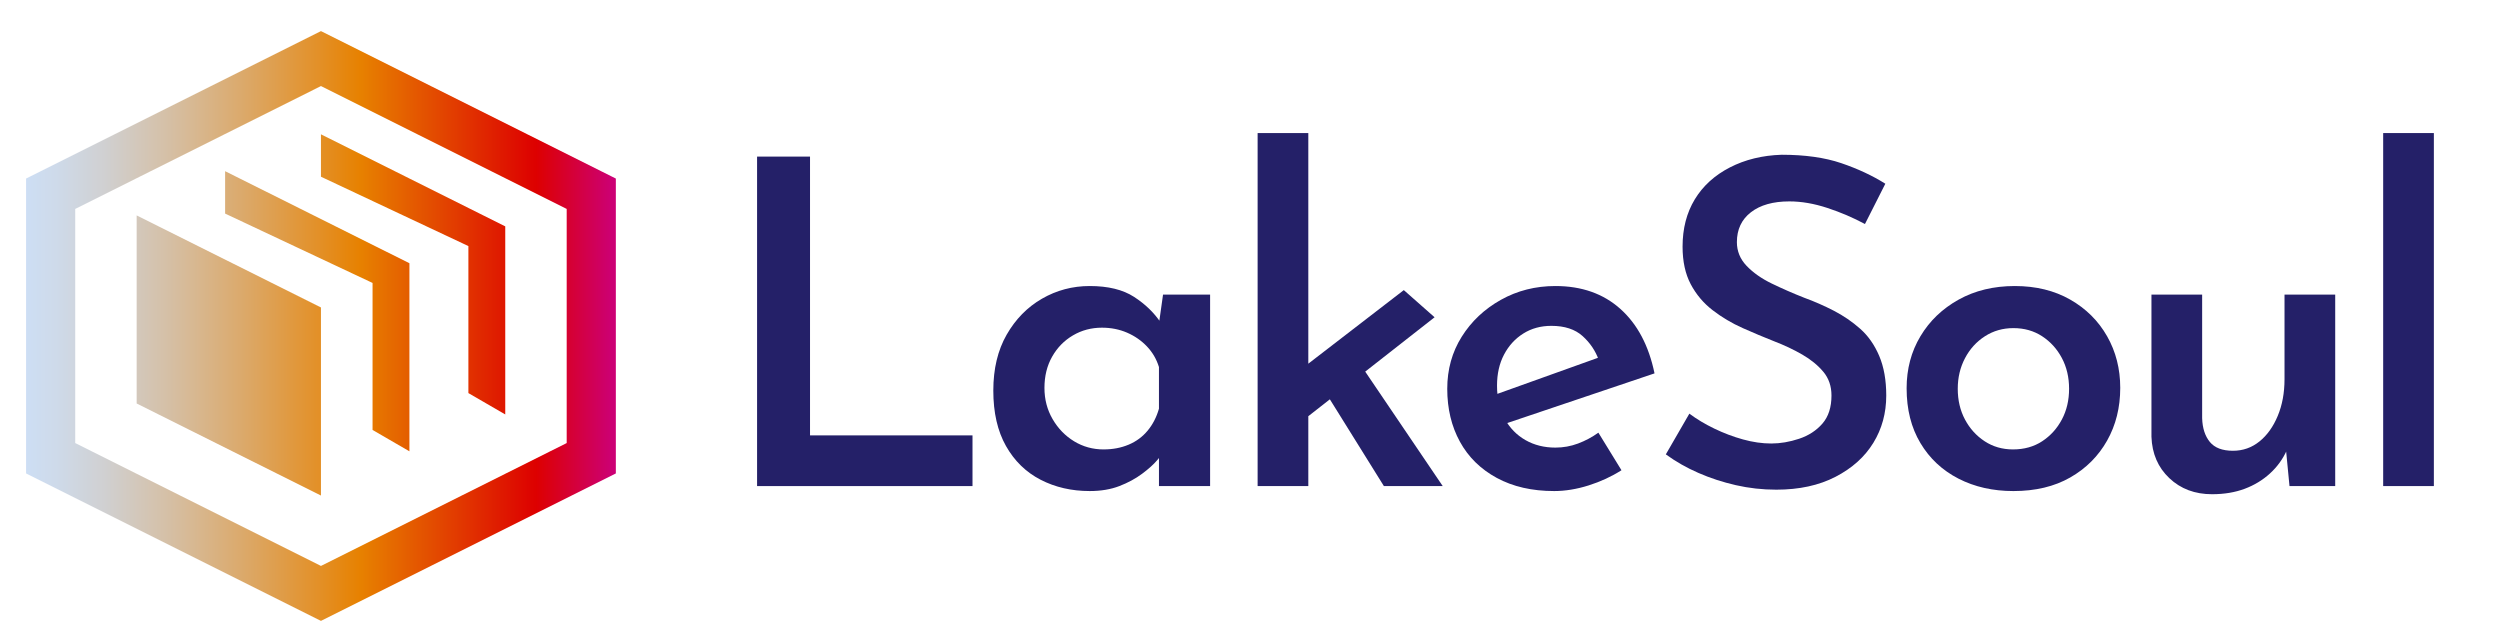
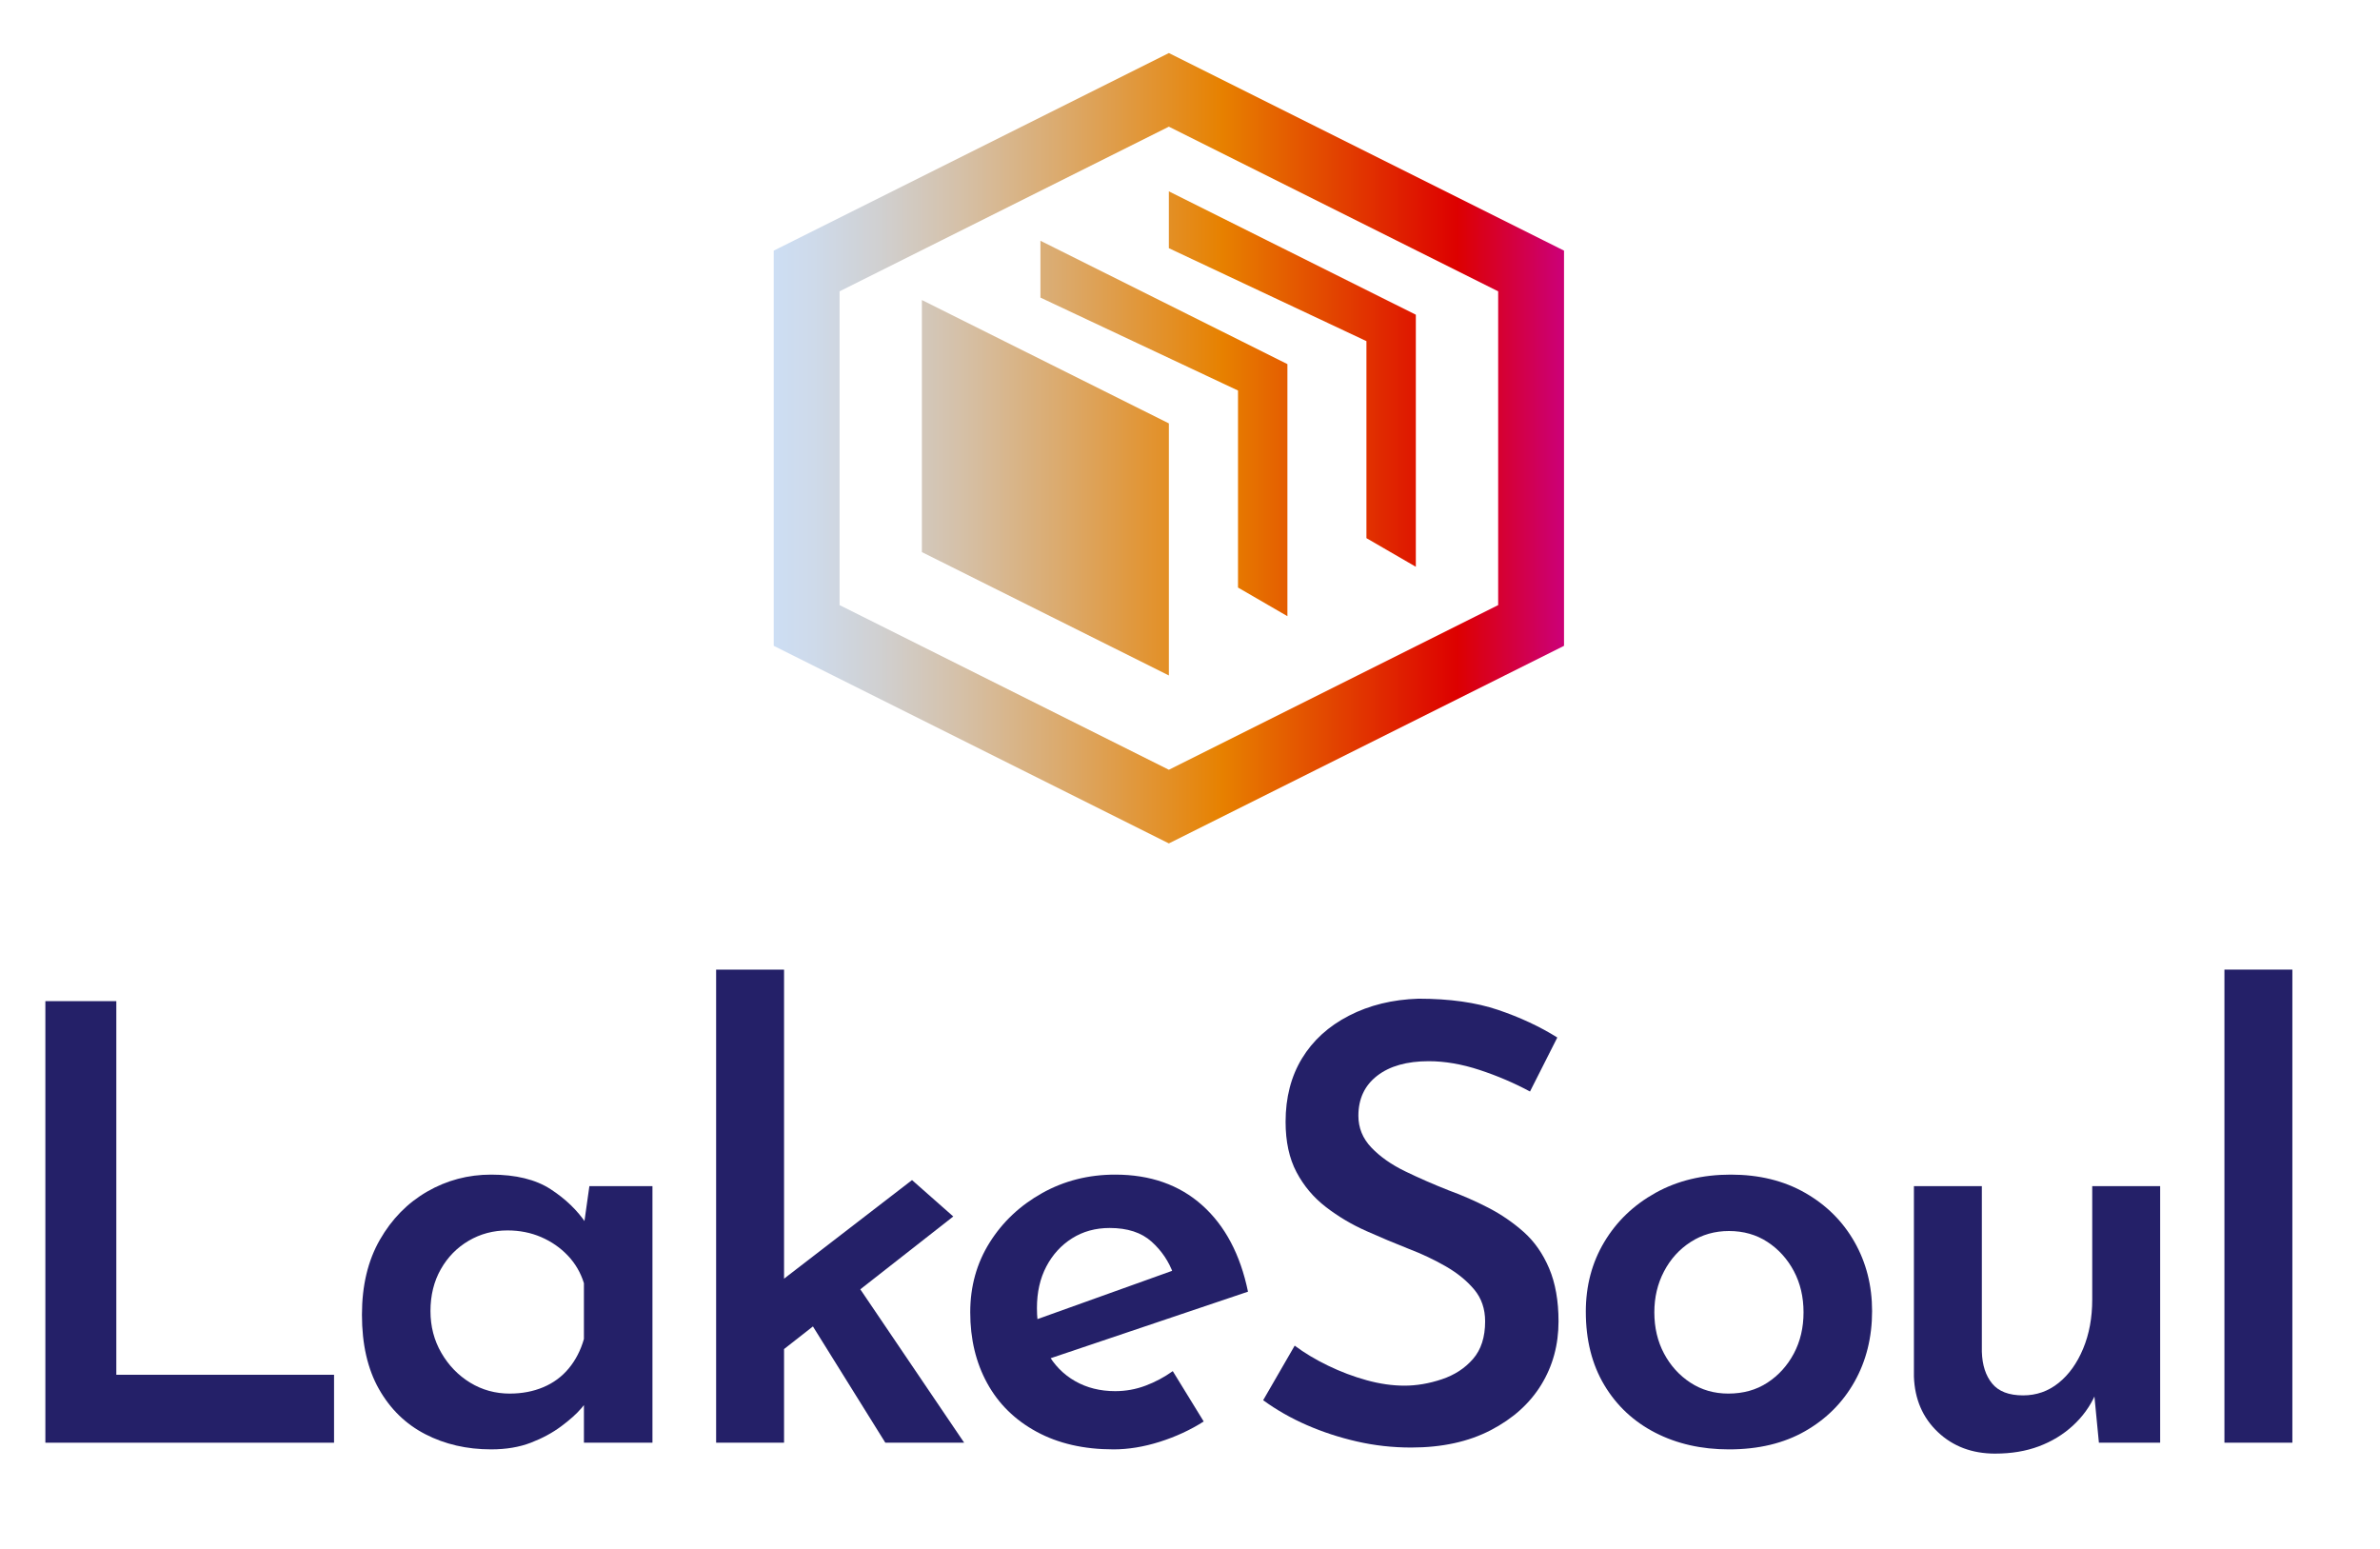
- <svg xmlns="http://www.w3.org/2000/svg" id="Logos" viewBox="0 0 331.555 84.471">
+ <svg xmlns="http://www.w3.org/2000/svg" id="Logos" viewBox="0 0 235.543 153.209">
  <defs>
    <style>
      .cls-1 {
        fill: url(#New_Gradient_Swatch_2);
        fill-rule: evenodd;
      }

      .cls-2 {
        fill: #242068;
      }
    </style>
-     <linearGradient id="New_Gradient_Swatch_2" data-name="New Gradient Swatch 2" x1="3.458" y1="43.234" x2="81.674" y2="43.234" gradientUnits="userSpaceOnUse">
+     <linearGradient id="New_Gradient_Swatch_2" data-name="New Gradient Swatch 2" x1="76.572" y1="44.357" x2="154.788" y2="44.357" gradientUnits="userSpaceOnUse">
      <stop offset="0" stop-color="#cddef4" />
      <stop offset=".05" stop-color="#cedaea" />
      <stop offset=".133" stop-color="#d0d0d1" />
      <stop offset=".238" stop-color="#d5c0a7" />
      <stop offset=".363" stop-color="#dbaa6d" />
      <stop offset=".501" stop-color="#e38f25" />
      <stop offset=".567" stop-color="#e78100" />
      <stop offset=".865" stop-color="#d00" />
      <stop offset=".994" stop-color="#cc0074" />
    </linearGradient>
  </defs>
  <g>
-     <path class="cls-2" d="M100.405,20.768h7.022V57.742h21.548v6.723h-28.57V20.768Z" />
-     <path class="cls-2" d="M144.52,65.124c-2.401,0-4.572-.5-6.512-1.5-1.941-1-3.472-2.491-4.592-4.472-1.121-1.98-1.681-4.431-1.681-7.353,0-2.881,.59-5.352,1.771-7.413,1.18-2.06,2.741-3.651,4.682-4.771,1.94-1.12,4.052-1.681,6.333-1.681,2.44,0,4.401,.48,5.882,1.44,1.48,.96,2.661,2.101,3.541,3.421l-.36,.96,.66-4.682h6.242v25.39h-6.782v-6.182l.66,1.621c-.161,.24-.471,.63-.931,1.17-.46,.54-1.121,1.131-1.98,1.771-.861,.641-1.861,1.181-3.001,1.621-1.141,.44-2.452,.66-3.932,.66Zm1.861-5.522c1.2,0,2.3-.21,3.301-.63,1-.42,1.84-1.04,2.521-1.86,.68-.82,1.18-1.791,1.5-2.911v-5.522c-.321-1.041-.851-1.951-1.591-2.731-.741-.78-1.621-1.39-2.641-1.831-1.02-.44-2.13-.66-3.331-.66-1.401,0-2.681,.34-3.841,1.021-1.161,.681-2.081,1.621-2.761,2.821-.681,1.201-1.021,2.581-1.021,4.142,0,1.521,.36,2.902,1.081,4.142,.72,1.241,1.67,2.221,2.851,2.941,1.18,.72,2.491,1.081,3.932,1.081Z" />
-     <path class="cls-2" d="M166.788,64.464V17.647h6.723v46.817h-6.723Zm4.622-7.623l-.66-6.482,15.426-11.884,4.082,3.602-18.847,14.765Zm8.343-9.483l11.584,17.106h-7.803l-8.223-13.205,4.441-3.901Z" />
-     <path class="cls-2" d="M206.103,65.124c-2.921,0-5.453-.581-7.593-1.741-2.141-1.16-3.772-2.761-4.892-4.802-1.121-2.041-1.681-4.381-1.681-7.022,0-2.561,.64-4.862,1.92-6.902,1.28-2.041,3.011-3.671,5.192-4.892,2.18-1.22,4.591-1.831,7.232-1.831,3.481,0,6.352,1.011,8.613,3.031,2.26,2.021,3.771,4.872,4.532,8.553l-20.468,6.902-1.5-3.781,15.906-5.702-1.32,.84c-.441-1.24-1.161-2.311-2.161-3.211-1.001-.9-2.381-1.351-4.142-1.351-1.401,0-2.641,.341-3.722,1.021-1.08,.681-1.931,1.611-2.551,2.791-.621,1.181-.93,2.551-.93,4.112,0,1.721,.339,3.191,1.02,4.412,.68,1.221,1.6,2.161,2.761,2.821,1.16,.66,2.48,.99,3.961,.99,1.04,0,2.041-.18,3.001-.54,.96-.36,1.861-.84,2.701-1.44l3.061,4.982c-1.32,.84-2.771,1.511-4.352,2.011-1.581,.5-3.112,.75-4.592,.75Z" />
-     <path class="cls-2" d="M247.337,29.711c-1.561-.84-3.222-1.55-4.982-2.131-1.761-.58-3.442-.87-5.042-.87-2.161,0-3.862,.48-5.102,1.44-1.241,.96-1.861,2.281-1.861,3.961,0,1.201,.43,2.251,1.291,3.151,.86,.9,1.971,1.681,3.331,2.341,1.36,.66,2.801,1.291,4.322,1.891,1.32,.48,2.621,1.05,3.901,1.71,1.28,.661,2.451,1.461,3.511,2.401,1.06,.941,1.9,2.141,2.521,3.602,.62,1.461,.931,3.211,.931,5.252,0,2.321-.57,4.412-1.711,6.272-1.14,1.86-2.812,3.361-5.012,4.501-2.201,1.141-4.822,1.71-7.863,1.71-1.841,0-3.631-.201-5.372-.6s-3.391-.939-4.952-1.621c-1.561-.68-3.001-1.5-4.322-2.461l3.121-5.402c.96,.72,2.061,1.38,3.301,1.98,1.24,.601,2.511,1.081,3.812,1.441,1.3,.36,2.551,.54,3.751,.54,1.2,0,2.431-.21,3.691-.63,1.261-.42,2.291-1.09,3.091-2.011,.8-.92,1.201-2.161,1.201-3.721,0-1.24-.36-2.291-1.081-3.151-.72-.86-1.65-1.621-2.791-2.281s-2.392-1.25-3.751-1.771c-1.32-.52-2.701-1.1-4.142-1.741-1.44-.64-2.771-1.43-3.991-2.371-1.221-.939-2.191-2.09-2.911-3.451-.72-1.36-1.081-3.021-1.081-4.982,0-2.401,.54-4.491,1.621-6.272,1.081-1.78,2.631-3.191,4.652-4.232,2.02-1.04,4.311-1.6,6.873-1.681,3.081,0,5.711,.371,7.893,1.111,2.18,.741,4.131,1.65,5.852,2.731l-2.701,5.342Z" />
-     <path class="cls-2" d="M252.859,51.499c0-2.56,.609-4.862,1.831-6.902,1.22-2.041,2.911-3.662,5.072-4.862,2.161-1.201,4.642-1.801,7.443-1.801,2.8,0,5.252,.6,7.353,1.801,2.101,1.2,3.731,2.821,4.892,4.862,1.16,2.041,1.741,4.321,1.741,6.842,0,2.602-.581,4.932-1.741,6.993-1.161,2.062-2.791,3.691-4.892,4.892-2.101,1.201-4.612,1.801-7.533,1.801-2.722,0-5.152-.55-7.292-1.65-2.141-1.1-3.822-2.671-5.042-4.712-1.221-2.041-1.831-4.461-1.831-7.263Zm6.782,.06c0,1.521,.32,2.881,.96,4.082,.64,1.2,1.51,2.161,2.611,2.881,1.1,.72,2.35,1.081,3.751,1.081,1.48,0,2.771-.36,3.872-1.081,1.1-.72,1.971-1.681,2.611-2.881,.64-1.201,.96-2.561,.96-4.082,0-1.52-.321-2.881-.96-4.082-.64-1.2-1.511-2.161-2.611-2.881-1.101-.72-2.371-1.081-3.812-1.081-1.401,0-2.662,.36-3.781,1.081-1.121,.72-2.001,1.691-2.641,2.911-.641,1.221-.96,2.571-.96,4.051Z" />
-     <path class="cls-2" d="M293.373,65.545c-2.281,0-4.171-.711-5.672-2.131s-2.292-3.25-2.371-5.492v-18.847h6.723v16.386c.04,1.321,.38,2.371,1.021,3.151,.64,.78,1.66,1.17,3.061,1.17,1.32,0,2.491-.41,3.511-1.23,1.021-.82,1.831-1.951,2.431-3.391,.601-1.441,.9-3.062,.9-4.862v-11.225h6.723v25.39h-6.062l-.541-5.582,.18,.84c-.521,1.161-1.26,2.181-2.221,3.061-.96,.881-2.081,1.561-3.361,2.041-1.281,.48-2.722,.72-4.322,.72Z" />
-     <path class="cls-2" d="M316.061,17.647h6.723v46.817h-6.723V17.647Z" />
+     <path class="cls-2" d="M4.49,99.075h7.022v36.974h21.548v6.723H4.49v-43.696Z" />
+     <path class="cls-2" d="M48.606,143.432c-2.401,0-4.572-.5-6.512-1.5-1.941-1-3.472-2.491-4.592-4.472-1.121-1.98-1.681-4.431-1.681-7.353,0-2.881,.59-5.352,1.771-7.413,1.18-2.06,2.741-3.651,4.682-4.771,1.94-1.12,4.052-1.681,6.333-1.681,2.44,0,4.401,.48,5.882,1.44,1.48,.96,2.661,2.101,3.541,3.421l-.36,.96,.66-4.682h6.242v25.39h-6.782v-6.182l.66,1.621c-.161,.24-.471,.63-.931,1.17-.46,.54-1.121,1.131-1.98,1.771-.861,.641-1.861,1.181-3.001,1.621-1.141,.44-2.452,.66-3.932,.66Zm1.861-5.522c1.2,0,2.3-.21,3.301-.63,1-.42,1.84-1.04,2.521-1.86,.68-.82,1.18-1.791,1.5-2.911v-5.522c-.321-1.041-.851-1.951-1.591-2.731-.741-.78-1.621-1.39-2.641-1.831-1.02-.44-2.13-.66-3.331-.66-1.401,0-2.681,.34-3.841,1.021-1.161,.681-2.081,1.621-2.761,2.821-.681,1.201-1.021,2.581-1.021,4.142,0,1.521,.36,2.902,1.081,4.142,.72,1.241,1.67,2.221,2.851,2.941,1.18,.72,2.491,1.081,3.932,1.081Z" />
+     <path class="cls-2" d="M70.873,142.772v-46.817h6.723v46.817h-6.723Zm4.622-7.623l-.66-6.482,15.426-11.884,4.082,3.602-18.847,14.765Zm8.343-9.483l11.584,17.106h-7.803l-8.223-13.205,4.441-3.901Z" />
+     <path class="cls-2" d="M110.188,143.432c-2.921,0-5.453-.581-7.593-1.741-2.141-1.16-3.772-2.761-4.892-4.802-1.121-2.041-1.681-4.381-1.681-7.022,0-2.561,.64-4.862,1.92-6.902,1.28-2.041,3.011-3.671,5.192-4.892,2.18-1.22,4.591-1.831,7.232-1.831,3.481,0,6.352,1.011,8.613,3.031,2.26,2.021,3.771,4.872,4.532,8.553l-20.468,6.902-1.5-3.781,15.906-5.702-1.32,.84c-.441-1.24-1.161-2.311-2.161-3.211-1.001-.9-2.381-1.351-4.142-1.351-1.401,0-2.641,.341-3.722,1.021-1.08,.681-1.931,1.611-2.551,2.791-.621,1.181-.93,2.551-.93,4.112,0,1.721,.339,3.191,1.02,4.412,.68,1.221,1.6,2.161,2.761,2.821,1.16,.66,2.48,.99,3.961,.99,1.04,0,2.041-.18,3.001-.54,.96-.36,1.861-.84,2.701-1.44l3.061,4.982c-1.32,.84-2.771,1.511-4.352,2.011-1.581,.5-3.112,.75-4.592,.75Z" />
+     <path class="cls-2" d="M151.423,108.019c-1.561-.84-3.222-1.55-4.982-2.131-1.761-.58-3.442-.87-5.042-.87-2.161,0-3.862,.48-5.102,1.44-1.241,.96-1.861,2.281-1.861,3.961,0,1.201,.43,2.251,1.291,3.151,.86,.9,1.971,1.681,3.331,2.341,1.36,.66,2.801,1.291,4.322,1.891,1.32,.48,2.621,1.05,3.901,1.71,1.28,.661,2.451,1.461,3.511,2.401,1.06,.941,1.9,2.141,2.521,3.602,.62,1.461,.931,3.211,.931,5.252,0,2.321-.57,4.412-1.711,6.272-1.14,1.86-2.812,3.361-5.012,4.501-2.201,1.141-4.822,1.71-7.863,1.71-1.841,0-3.631-.201-5.372-.6s-3.391-.939-4.952-1.621c-1.561-.68-3.001-1.5-4.322-2.461l3.121-5.402c.96,.72,2.061,1.38,3.301,1.98,1.24,.601,2.511,1.081,3.812,1.441,1.3,.36,2.551,.54,3.751,.54,1.2,0,2.431-.21,3.691-.63,1.261-.42,2.291-1.09,3.091-2.011,.8-.92,1.201-2.161,1.201-3.721,0-1.24-.36-2.291-1.081-3.151-.72-.86-1.65-1.621-2.791-2.281s-2.392-1.25-3.751-1.771c-1.32-.52-2.701-1.1-4.142-1.741-1.44-.64-2.771-1.43-3.991-2.371-1.221-.939-2.191-2.09-2.911-3.451-.72-1.36-1.081-3.021-1.081-4.982,0-2.401,.54-4.491,1.621-6.272,1.081-1.78,2.631-3.191,4.652-4.232,2.02-1.04,4.311-1.6,6.873-1.681,3.081,0,5.711,.371,7.893,1.111,2.18,.741,4.131,1.65,5.852,2.731l-2.701,5.342Z" />
+     <path class="cls-2" d="M156.944,129.807c0-2.56,.609-4.862,1.831-6.902,1.22-2.041,2.911-3.662,5.072-4.862,2.161-1.201,4.642-1.801,7.443-1.801,2.8,0,5.252,.6,7.353,1.801,2.101,1.2,3.731,2.821,4.892,4.862,1.16,2.041,1.741,4.321,1.741,6.842,0,2.602-.581,4.932-1.741,6.993-1.161,2.062-2.791,3.691-4.892,4.892-2.101,1.201-4.612,1.801-7.533,1.801-2.722,0-5.152-.55-7.292-1.65-2.141-1.1-3.822-2.671-5.042-4.712-1.221-2.041-1.831-4.461-1.831-7.263Zm6.782,.06c0,1.521,.32,2.881,.96,4.082,.64,1.2,1.51,2.161,2.611,2.881,1.1,.72,2.35,1.081,3.751,1.081,1.48,0,2.771-.36,3.872-1.081,1.1-.72,1.971-1.681,2.611-2.881,.64-1.201,.96-2.561,.96-4.082,0-1.52-.321-2.881-.96-4.082-.64-1.2-1.511-2.161-2.611-2.881-1.101-.72-2.371-1.081-3.812-1.081-1.401,0-2.662,.36-3.781,1.081-1.121,.72-2.001,1.691-2.641,2.911-.641,1.221-.96,2.571-.96,4.051Z" />
+     <path class="cls-2" d="M197.459,143.852c-2.281,0-4.171-.711-5.672-2.131s-2.292-3.25-2.371-5.492v-18.847h6.723v16.386c.04,1.321,.38,2.371,1.021,3.151,.64,.78,1.66,1.17,3.061,1.17,1.32,0,2.491-.41,3.511-1.23,1.021-.82,1.831-1.951,2.431-3.391,.601-1.441,.9-3.062,.9-4.862v-11.225h6.723v25.39h-6.062l-.541-5.582,.18,.84c-.521,1.161-1.26,2.181-2.221,3.061-.96,.881-2.081,1.561-3.361,2.041-1.281,.48-2.722,.72-4.322,.72Z" />
+     <path class="cls-2" d="M220.147,95.954h6.723v46.817h-6.723v-46.817Z" />
  </g>
-   <path class="cls-1" d="M42.566,4.126l39.108,19.554V62.788l-39.108,19.554L3.458,62.788V23.68L42.566,4.126ZM18.123,28.568l24.443,12.208v24.944l-24.443-12.208V28.568Zm31.286,28.454v-19.498l-19.554-9.198v-5.624l24.443,12.208v24.944l-4.889-2.833Zm12.71-4.889v-19.498l-19.554-9.198v-5.624l24.443,12.208v24.944l-4.889-2.833ZM42.566,11.413L9.976,27.708v31.051l32.59,16.295,32.59-16.295V27.708L42.566,11.413Z" />
+   <path class="cls-1" d="M115.68,5.249l39.108,19.554V63.911l-39.108,19.554-39.108-19.554V24.803L115.68,5.249Zm-24.443,24.443l24.443,12.208v24.944l-24.443-12.208V29.691Zm31.286,28.454v-19.498l-19.554-9.198v-5.624l24.443,12.208v24.944l-4.889-2.833Zm12.71-4.889v-19.498l-19.554-9.198v-5.624l24.443,12.208v24.944l-4.889-2.833ZM115.68,12.536l-32.59,16.295v31.051l32.59,16.295,32.59-16.295V28.831L115.68,12.536Z" />
</svg>
